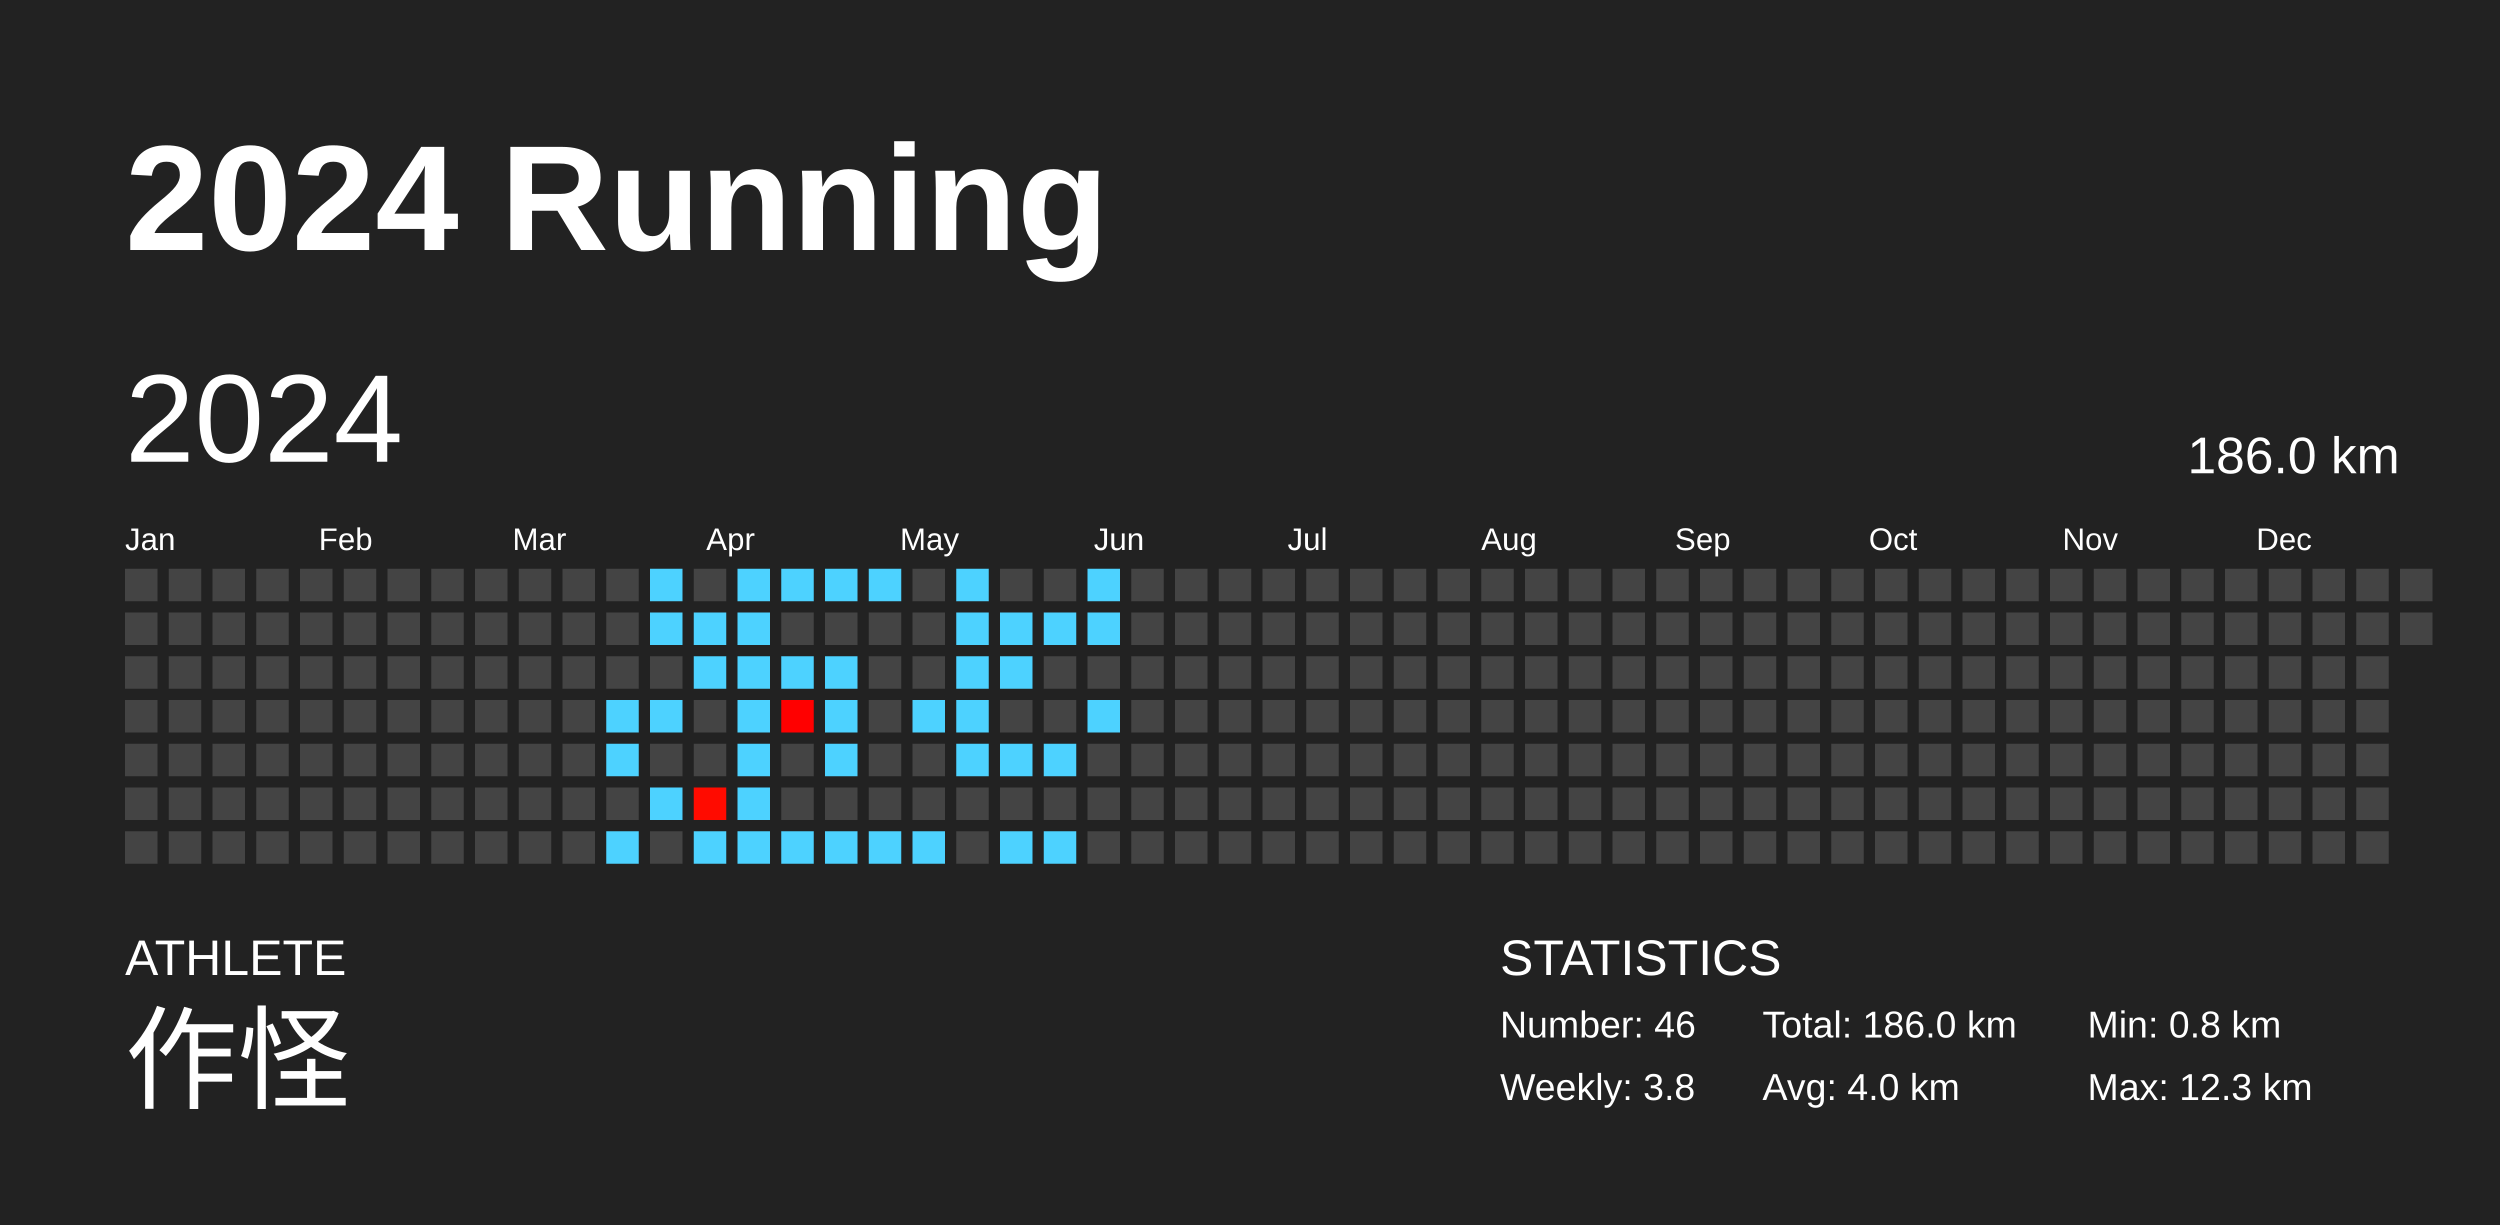
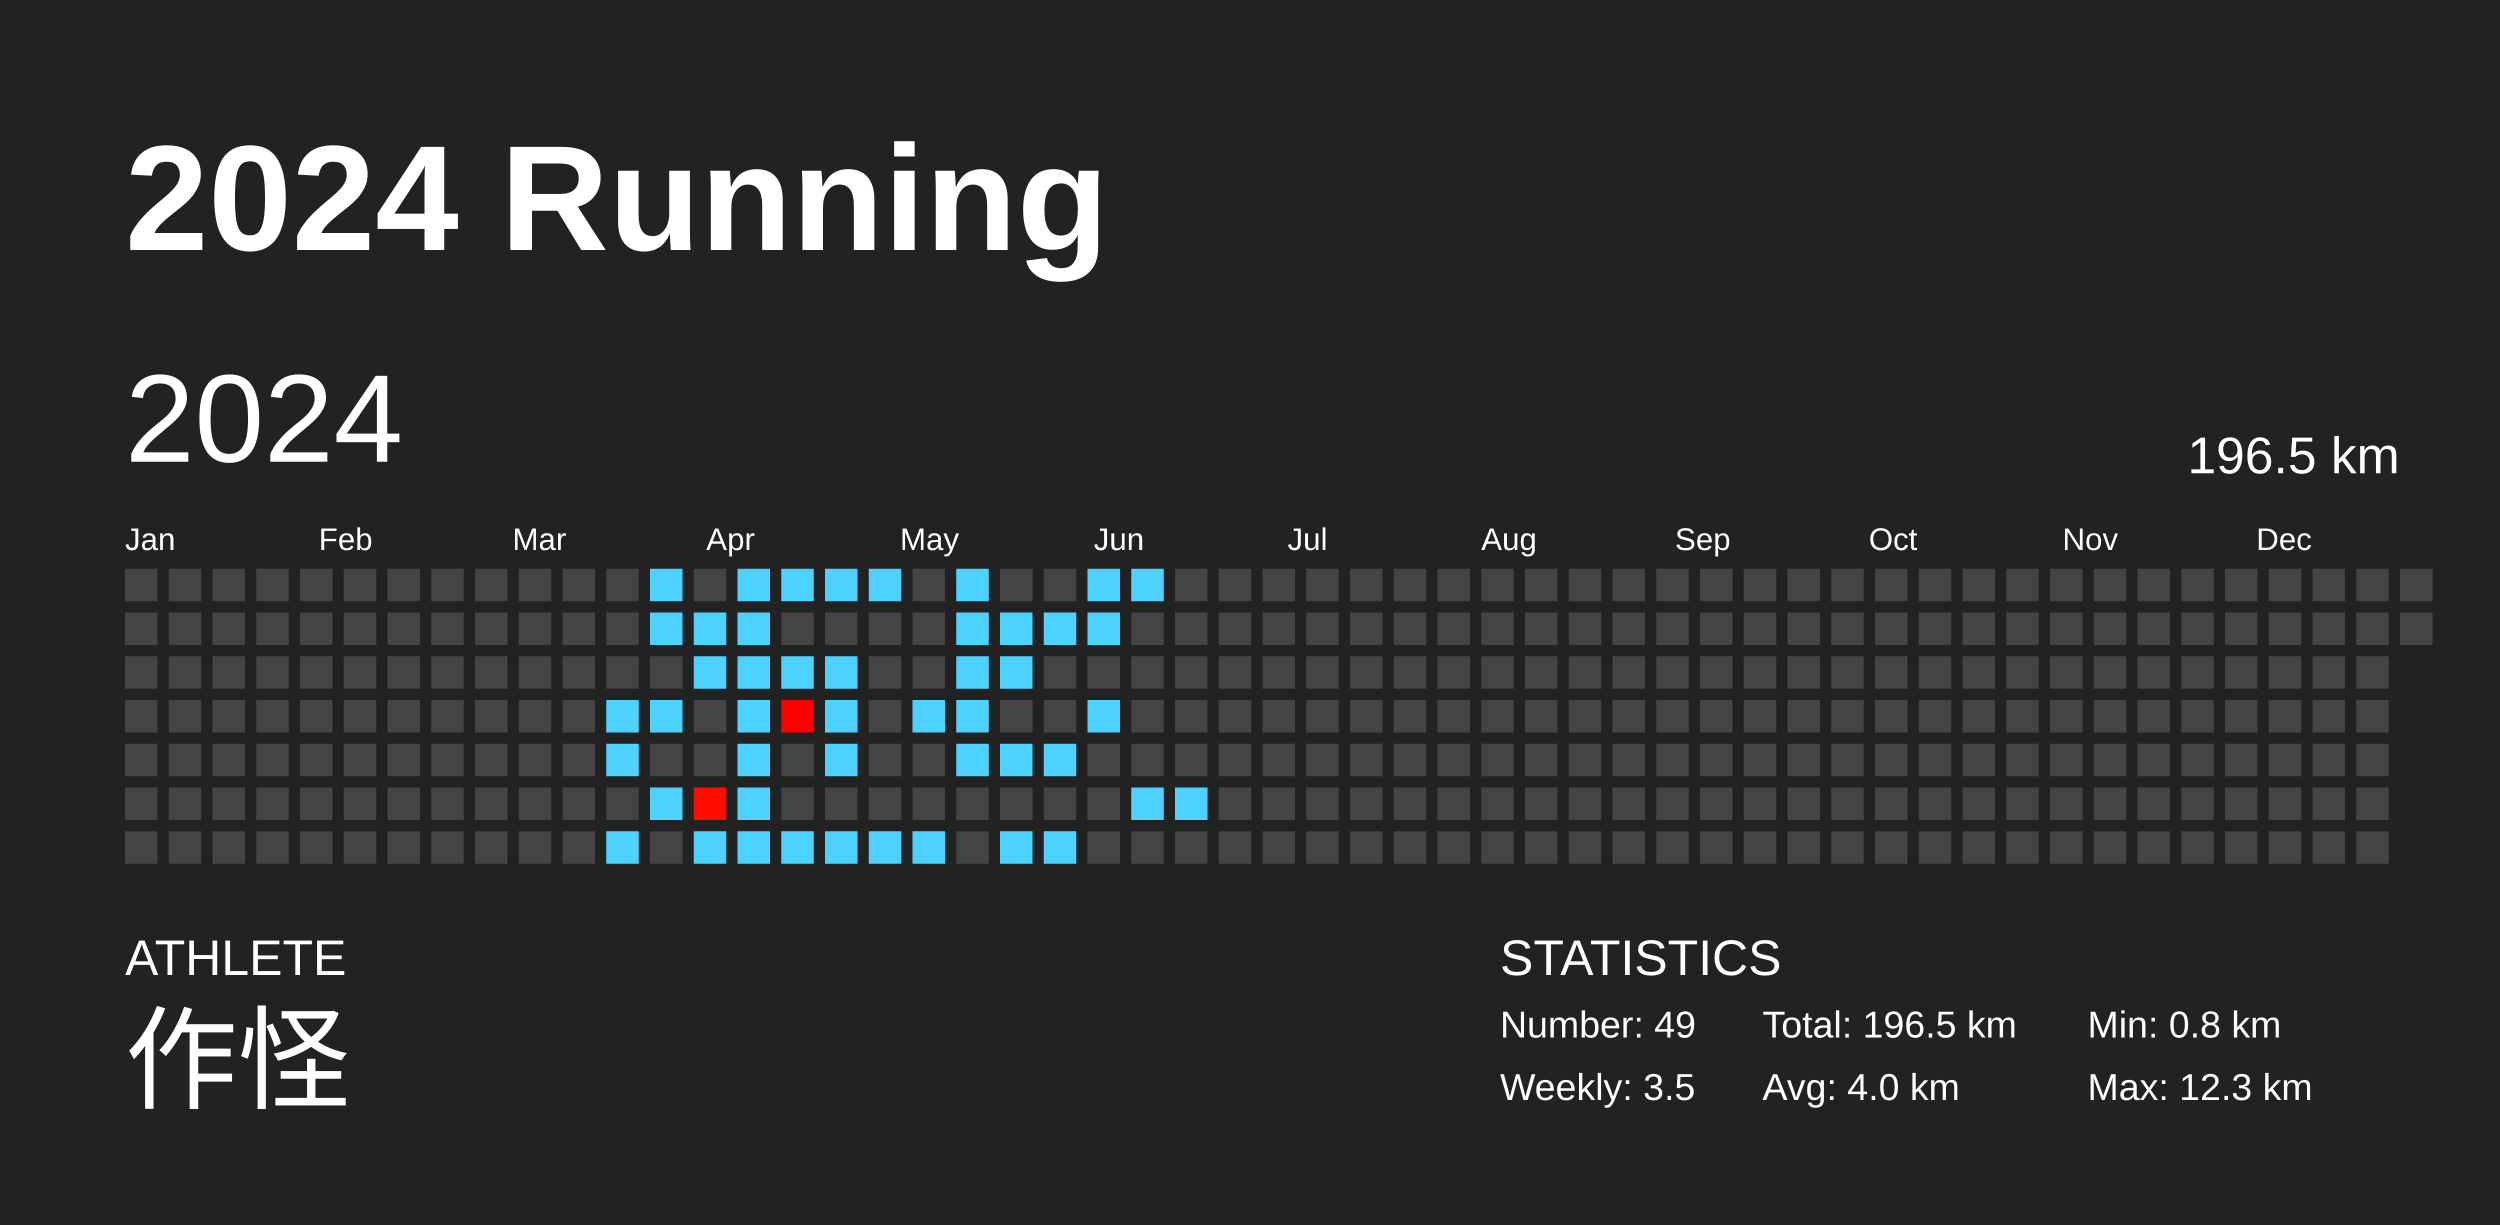
<svg xmlns="http://www.w3.org/2000/svg" baseProfile="full" height="98mm" version="1.1" viewBox="0,0,200,98" width="200mm">
  <defs />
  <rect fill="#222222" height="98" width="200" x="0" y="0" />
  <text fill="#FFFFFF" style="font-size:12px; font-family:Arial; font-weight:bold;" x="10" y="20">2024 Running</text>
  <text fill="#FFFFFF" style="font-size:4px; font-family:Arial" x="10" y="78">ATHLETE</text>
  <text fill="#FFFFFF" style="font-size:9px; font-family:Arial" x="10" y="88">作怪</text>
  <text fill="#FFFFFF" style="font-size:4px; font-family:Arial" x="120" y="78">STATISTICS</text>
-   <text fill="#FFFFFF" style="font-size:3px; font-family:Arial" x="120" y="83">Number: 46</text>
-   <text fill="#FFFFFF" style="font-size:3px; font-family:Arial" x="120" y="88">Weekly: 3.8</text>
-   <text fill="#FFFFFF" style="font-size:3px; font-family:Arial" x="141" y="83">Total: 186.0 km</text>
+   <text fill="#FFFFFF" style="font-size:3px; font-family:Arial" x="120" y="83">Number: 49</text>
+   <text fill="#FFFFFF" style="font-size:3px; font-family:Arial" x="120" y="88">Weekly: 3.5</text>
+   <text fill="#FFFFFF" style="font-size:3px; font-family:Arial" x="141" y="83">Total: 196.5 km</text>
  <text fill="#FFFFFF" style="font-size:3px; font-family:Arial" x="141" y="88">Avg: 4.0 km</text>
  <text fill="#FFFFFF" style="font-size:3px; font-family:Arial" x="167" y="83">Min: 0.8 km</text>
  <text fill="#FFFFFF" style="font-size:3px; font-family:Arial" x="167" y="88">Max: 12.3 km</text>
  <text dominant-baseline="hanging" fill="#FFFFFF" style="font-size:10.0px; font-family:Arial;" x="10" y="30">2024</text>
-   <text dominant-baseline="hanging" fill="#FFFFFF" style="font-size:4.125px; font-family:Arial;" x="175" y="35">186.0 km</text>
+   <text dominant-baseline="hanging" fill="#FFFFFF" style="font-size:4.125px; font-family:Arial;" x="175" y="35">196.5 km</text>
  <text fill="#FFFFFF" style="font-size:2.5px; font-family:Arial" x="10.0" y="44">Jan</text>
  <text fill="#FFFFFF" style="font-size:2.5px; font-family:Arial" x="25.5" y="44">Feb</text>
  <text fill="#FFFFFF" style="font-size:2.5px; font-family:Arial" x="41.0" y="44">Mar</text>
  <text fill="#FFFFFF" style="font-size:2.5px; font-family:Arial" x="56.5" y="44">Apr</text>
  <text fill="#FFFFFF" style="font-size:2.5px; font-family:Arial" x="72.0" y="44">May</text>
  <text fill="#FFFFFF" style="font-size:2.5px; font-family:Arial" x="87.5" y="44">Jun</text>
  <text fill="#FFFFFF" style="font-size:2.5px; font-family:Arial" x="103.0" y="44">Jul</text>
  <text fill="#FFFFFF" style="font-size:2.5px; font-family:Arial" x="118.5" y="44">Aug</text>
  <text fill="#FFFFFF" style="font-size:2.5px; font-family:Arial" x="134.0" y="44">Sep</text>
  <text fill="#FFFFFF" style="font-size:2.5px; font-family:Arial" x="149.5" y="44">Oct</text>
  <text fill="#FFFFFF" style="font-size:2.5px; font-family:Arial" x="165.0" y="44">Nov</text>
  <text fill="#FFFFFF" style="font-size:2.5px; font-family:Arial" x="180.5" y="44">Dec</text>
  <rect fill="#444444" height="2.6" width="2.6" x="10.0" y="45.5" />
  <rect fill="#444444" height="2.6" width="2.6" x="10.0" y="49.0" />
  <rect fill="#444444" height="2.6" width="2.6" x="10.0" y="52.5" />
  <rect fill="#444444" height="2.6" width="2.6" x="10.0" y="56.0" />
  <rect fill="#444444" height="2.6" width="2.6" x="10.0" y="59.5" />
  <rect fill="#444444" height="2.6" width="2.6" x="10.0" y="63.0" />
  <rect fill="#444444" height="2.6" width="2.6" x="10.0" y="66.5" />
  <rect fill="#444444" height="2.6" width="2.6" x="13.5" y="45.5" />
  <rect fill="#444444" height="2.6" width="2.6" x="13.5" y="49.0" />
  <rect fill="#444444" height="2.6" width="2.6" x="13.5" y="52.5" />
  <rect fill="#444444" height="2.6" width="2.6" x="13.5" y="56.0" />
  <rect fill="#444444" height="2.6" width="2.6" x="13.5" y="59.5" />
  <rect fill="#444444" height="2.6" width="2.6" x="13.5" y="63.0" />
  <rect fill="#444444" height="2.6" width="2.6" x="13.5" y="66.5" />
  <rect fill="#444444" height="2.6" width="2.6" x="17.0" y="45.5" />
  <rect fill="#444444" height="2.6" width="2.6" x="17.0" y="49.0" />
  <rect fill="#444444" height="2.6" width="2.6" x="17.0" y="52.5" />
  <rect fill="#444444" height="2.6" width="2.6" x="17.0" y="56.0" />
  <rect fill="#444444" height="2.6" width="2.6" x="17.0" y="59.5" />
  <rect fill="#444444" height="2.6" width="2.6" x="17.0" y="63.0" />
  <rect fill="#444444" height="2.6" width="2.6" x="17.0" y="66.5" />
  <rect fill="#444444" height="2.6" width="2.6" x="20.5" y="45.5" />
  <rect fill="#444444" height="2.6" width="2.6" x="20.5" y="49.0" />
  <rect fill="#444444" height="2.6" width="2.6" x="20.5" y="52.5" />
  <rect fill="#444444" height="2.6" width="2.6" x="20.5" y="56.0" />
  <rect fill="#444444" height="2.6" width="2.6" x="20.5" y="59.5" />
  <rect fill="#444444" height="2.6" width="2.6" x="20.5" y="63.0" />
  <rect fill="#444444" height="2.6" width="2.6" x="20.5" y="66.5" />
  <rect fill="#444444" height="2.6" width="2.6" x="24.0" y="45.5" />
  <rect fill="#444444" height="2.6" width="2.6" x="24.0" y="49.0" />
  <rect fill="#444444" height="2.6" width="2.6" x="24.0" y="52.5" />
  <rect fill="#444444" height="2.6" width="2.6" x="24.0" y="56.0" />
  <rect fill="#444444" height="2.6" width="2.6" x="24.0" y="59.5" />
  <rect fill="#444444" height="2.6" width="2.6" x="24.0" y="63.0" />
  <rect fill="#444444" height="2.6" width="2.6" x="24.0" y="66.5" />
  <rect fill="#444444" height="2.6" width="2.6" x="27.5" y="45.5" />
  <rect fill="#444444" height="2.6" width="2.6" x="27.5" y="49.0" />
  <rect fill="#444444" height="2.6" width="2.6" x="27.5" y="52.5" />
  <rect fill="#444444" height="2.6" width="2.6" x="27.5" y="56.0" />
  <rect fill="#444444" height="2.6" width="2.6" x="27.5" y="59.5" />
  <rect fill="#444444" height="2.6" width="2.6" x="27.5" y="63.0" />
  <rect fill="#444444" height="2.6" width="2.6" x="27.5" y="66.5" />
  <rect fill="#444444" height="2.6" width="2.6" x="31.0" y="45.5" />
  <rect fill="#444444" height="2.6" width="2.6" x="31.0" y="49.0" />
  <rect fill="#444444" height="2.6" width="2.6" x="31.0" y="52.5" />
  <rect fill="#444444" height="2.6" width="2.6" x="31.0" y="56.0" />
  <rect fill="#444444" height="2.6" width="2.6" x="31.0" y="59.5" />
  <rect fill="#444444" height="2.6" width="2.6" x="31.0" y="63.0" />
  <rect fill="#444444" height="2.6" width="2.6" x="31.0" y="66.5" />
  <rect fill="#444444" height="2.6" width="2.6" x="34.5" y="45.5" />
  <rect fill="#444444" height="2.6" width="2.6" x="34.5" y="49.0" />
  <rect fill="#444444" height="2.6" width="2.6" x="34.5" y="52.5" />
  <rect fill="#444444" height="2.6" width="2.6" x="34.5" y="56.0" />
  <rect fill="#444444" height="2.6" width="2.6" x="34.5" y="59.5" />
  <rect fill="#444444" height="2.6" width="2.6" x="34.5" y="63.0" />
  <rect fill="#444444" height="2.6" width="2.6" x="34.5" y="66.5" />
  <rect fill="#444444" height="2.6" width="2.6" x="38.0" y="45.5" />
  <rect fill="#444444" height="2.6" width="2.6" x="38.0" y="49.0" />
  <rect fill="#444444" height="2.6" width="2.6" x="38.0" y="52.5" />
  <rect fill="#444444" height="2.6" width="2.6" x="38.0" y="56.0" />
  <rect fill="#444444" height="2.6" width="2.6" x="38.0" y="59.5" />
  <rect fill="#444444" height="2.6" width="2.6" x="38.0" y="63.0" />
  <rect fill="#444444" height="2.6" width="2.6" x="38.0" y="66.5" />
  <rect fill="#444444" height="2.6" width="2.6" x="41.5" y="45.5" />
  <rect fill="#444444" height="2.6" width="2.6" x="41.5" y="49.0" />
  <rect fill="#444444" height="2.6" width="2.6" x="41.5" y="52.5" />
  <rect fill="#444444" height="2.6" width="2.6" x="41.5" y="56.0" />
  <rect fill="#444444" height="2.6" width="2.6" x="41.5" y="59.5" />
  <rect fill="#444444" height="2.6" width="2.6" x="41.5" y="63.0" />
  <rect fill="#444444" height="2.6" width="2.6" x="41.5" y="66.5" />
  <rect fill="#444444" height="2.6" width="2.6" x="45.0" y="45.5" />
  <rect fill="#444444" height="2.6" width="2.6" x="45.0" y="49.0" />
  <rect fill="#444444" height="2.6" width="2.6" x="45.0" y="52.5" />
  <rect fill="#444444" height="2.6" width="2.6" x="45.0" y="56.0" />
  <rect fill="#444444" height="2.6" width="2.6" x="45.0" y="59.5" />
  <rect fill="#444444" height="2.6" width="2.6" x="45.0" y="63.0" />
  <rect fill="#444444" height="2.6" width="2.6" x="45.0" y="66.5" />
  <rect fill="#444444" height="2.6" width="2.6" x="48.5" y="45.5" />
  <rect fill="#444444" height="2.6" width="2.6" x="48.5" y="49.0" />
  <rect fill="#444444" height="2.6" width="2.6" x="48.5" y="52.5" />
  <rect fill="#4dd2ff" height="2.6" width="2.6" x="48.5" y="56.0" />
  <rect fill="#4dd2ff" height="2.6" width="2.6" x="48.5" y="59.5" />
  <rect fill="#444444" height="2.6" width="2.6" x="48.5" y="63.0" />
  <rect fill="#4dd2ff" height="2.6" width="2.6" x="48.5" y="66.5" />
  <rect fill="#4dd2ff" height="2.6" width="2.6" x="52.0" y="45.5" />
  <rect fill="#4dd2ff" height="2.6" width="2.6" x="52.0" y="49.0" />
  <rect fill="#444444" height="2.6" width="2.6" x="52.0" y="52.5" />
  <rect fill="#4dd2ff" height="2.6" width="2.6" x="52.0" y="56.0" />
  <rect fill="#444444" height="2.6" width="2.6" x="52.0" y="59.5" />
  <rect fill="#4dd2ff" height="2.6" width="2.6" x="52.0" y="63.0" />
  <rect fill="#444444" height="2.6" width="2.6" x="52.0" y="66.5" />
  <rect fill="#444444" height="2.6" width="2.6" x="55.5" y="45.5" />
  <rect fill="#4dd2ff" height="2.6" width="2.6" x="55.5" y="49.0" />
  <rect fill="#4dd2ff" height="2.6" width="2.6" x="55.5" y="52.5" />
  <rect fill="#444444" height="2.6" width="2.6" x="55.5" y="56.0" />
  <rect fill="#444444" height="2.6" width="2.6" x="55.5" y="59.5" />
  <rect fill="#ff0b00" height="2.6" width="2.6" x="55.5" y="63.0" />
  <rect fill="#4dd2ff" height="2.6" width="2.6" x="55.5" y="66.5" />
  <rect fill="#4dd2ff" height="2.6" width="2.6" x="59.0" y="45.5" />
  <rect fill="#4dd2ff" height="2.6" width="2.6" x="59.0" y="49.0" />
  <rect fill="#4dd2ff" height="2.6" width="2.6" x="59.0" y="52.5" />
  <rect fill="#4dd2ff" height="2.6" width="2.6" x="59.0" y="56.0" />
  <rect fill="#4dd2ff" height="2.6" width="2.6" x="59.0" y="59.5" />
  <rect fill="#4dd2ff" height="2.6" width="2.6" x="59.0" y="63.0" />
  <rect fill="#4dd2ff" height="2.6" width="2.6" x="59.0" y="66.5" />
  <rect fill="#4dd2ff" height="2.6" width="2.6" x="62.5" y="45.5" />
  <rect fill="#444444" height="2.6" width="2.6" x="62.5" y="49.0" />
  <rect fill="#4dd2ff" height="2.6" width="2.6" x="62.5" y="52.5" />
  <rect fill="#ff0000" height="2.6" width="2.6" x="62.5" y="56.0" />
  <rect fill="#444444" height="2.6" width="2.6" x="62.5" y="59.5" />
  <rect fill="#444444" height="2.6" width="2.6" x="62.5" y="63.0" />
  <rect fill="#4dd2ff" height="2.6" width="2.6" x="62.5" y="66.5" />
  <rect fill="#4dd2ff" height="2.6" width="2.6" x="66.0" y="45.5" />
  <rect fill="#444444" height="2.6" width="2.6" x="66.0" y="49.0" />
  <rect fill="#4dd2ff" height="2.6" width="2.6" x="66.0" y="52.5" />
  <rect fill="#4dd2ff" height="2.6" width="2.6" x="66.0" y="56.0" />
  <rect fill="#4dd2ff" height="2.6" width="2.6" x="66.0" y="59.5" />
  <rect fill="#444444" height="2.6" width="2.6" x="66.0" y="63.0" />
  <rect fill="#4dd2ff" height="2.6" width="2.6" x="66.0" y="66.5" />
  <rect fill="#4dd2ff" height="2.6" width="2.6" x="69.5" y="45.5" />
  <rect fill="#444444" height="2.6" width="2.6" x="69.5" y="49.0" />
  <rect fill="#444444" height="2.6" width="2.6" x="69.5" y="52.5" />
  <rect fill="#444444" height="2.6" width="2.6" x="69.5" y="56.0" />
  <rect fill="#444444" height="2.6" width="2.6" x="69.5" y="59.5" />
  <rect fill="#444444" height="2.6" width="2.6" x="69.5" y="63.0" />
  <rect fill="#4dd2ff" height="2.6" width="2.6" x="69.5" y="66.5" />
  <rect fill="#444444" height="2.6" width="2.6" x="73.0" y="45.5" />
  <rect fill="#444444" height="2.6" width="2.6" x="73.0" y="49.0" />
  <rect fill="#444444" height="2.6" width="2.6" x="73.0" y="52.5" />
  <rect fill="#4dd2ff" height="2.6" width="2.6" x="73.0" y="56.0" />
  <rect fill="#444444" height="2.6" width="2.6" x="73.0" y="59.5" />
  <rect fill="#444444" height="2.6" width="2.6" x="73.0" y="63.0" />
  <rect fill="#4dd2ff" height="2.6" width="2.6" x="73.0" y="66.5" />
  <rect fill="#4dd2ff" height="2.6" width="2.6" x="76.5" y="45.5" />
  <rect fill="#4dd2ff" height="2.6" width="2.6" x="76.5" y="49.0" />
  <rect fill="#4dd2ff" height="2.6" width="2.6" x="76.5" y="52.5" />
  <rect fill="#4dd2ff" height="2.6" width="2.6" x="76.5" y="56.0" />
  <rect fill="#4dd2ff" height="2.6" width="2.6" x="76.5" y="59.5" />
  <rect fill="#444444" height="2.6" width="2.6" x="76.5" y="63.0" />
  <rect fill="#444444" height="2.6" width="2.6" x="76.5" y="66.5" />
  <rect fill="#444444" height="2.6" width="2.6" x="80.0" y="45.5" />
  <rect fill="#4dd2ff" height="2.6" width="2.6" x="80.0" y="49.0" />
  <rect fill="#4dd2ff" height="2.6" width="2.6" x="80.0" y="52.5" />
  <rect fill="#444444" height="2.6" width="2.6" x="80.0" y="56.0" />
  <rect fill="#4dd2ff" height="2.6" width="2.6" x="80.0" y="59.5" />
  <rect fill="#444444" height="2.6" width="2.6" x="80.0" y="63.0" />
  <rect fill="#4dd2ff" height="2.6" width="2.6" x="80.0" y="66.5" />
  <rect fill="#444444" height="2.6" width="2.6" x="83.5" y="45.5" />
  <rect fill="#4dd2ff" height="2.6" width="2.6" x="83.5" y="49.0" />
  <rect fill="#444444" height="2.6" width="2.6" x="83.5" y="52.5" />
  <rect fill="#444444" height="2.6" width="2.6" x="83.5" y="56.0" />
  <rect fill="#4dd2ff" height="2.6" width="2.6" x="83.5" y="59.5" />
  <rect fill="#444444" height="2.6" width="2.6" x="83.5" y="63.0" />
  <rect fill="#4dd2ff" height="2.6" width="2.6" x="83.5" y="66.5" />
  <rect fill="#4dd2ff" height="2.6" width="2.6" x="87.0" y="45.5" />
  <rect fill="#4dd2ff" height="2.6" width="2.6" x="87.0" y="49.0" />
  <rect fill="#444444" height="2.6" width="2.6" x="87.0" y="52.5" />
  <rect fill="#4dd2ff" height="2.6" width="2.6" x="87.0" y="56.0" />
  <rect fill="#444444" height="2.6" width="2.6" x="87.0" y="59.5" />
  <rect fill="#444444" height="2.6" width="2.6" x="87.0" y="63.0" />
  <rect fill="#444444" height="2.6" width="2.6" x="87.0" y="66.5" />
-   <rect fill="#444444" height="2.6" width="2.6" x="90.5" y="45.5" />
+   <rect fill="#4dd2ff" height="2.6" width="2.6" x="90.5" y="45.5" />
  <rect fill="#444444" height="2.6" width="2.6" x="90.5" y="49.0" />
  <rect fill="#444444" height="2.6" width="2.6" x="90.5" y="52.5" />
  <rect fill="#444444" height="2.6" width="2.6" x="90.5" y="56.0" />
  <rect fill="#444444" height="2.6" width="2.6" x="90.5" y="59.5" />
-   <rect fill="#444444" height="2.6" width="2.6" x="90.5" y="63.0" />
+   <rect fill="#4dd2ff" height="2.6" width="2.6" x="90.5" y="63.0" />
  <rect fill="#444444" height="2.6" width="2.6" x="90.5" y="66.5" />
  <rect fill="#444444" height="2.6" width="2.6" x="94.0" y="45.5" />
  <rect fill="#444444" height="2.6" width="2.6" x="94.0" y="49.0" />
  <rect fill="#444444" height="2.6" width="2.6" x="94.0" y="52.5" />
  <rect fill="#444444" height="2.6" width="2.6" x="94.0" y="56.0" />
  <rect fill="#444444" height="2.6" width="2.6" x="94.0" y="59.5" />
-   <rect fill="#444444" height="2.6" width="2.6" x="94.0" y="63.0" />
+   <rect fill="#4dd2ff" height="2.6" width="2.6" x="94.0" y="63.0" />
  <rect fill="#444444" height="2.6" width="2.6" x="94.0" y="66.5" />
  <rect fill="#444444" height="2.6" width="2.6" x="97.5" y="45.5" />
  <rect fill="#444444" height="2.6" width="2.6" x="97.5" y="49.0" />
  <rect fill="#444444" height="2.6" width="2.6" x="97.5" y="52.5" />
  <rect fill="#444444" height="2.6" width="2.6" x="97.5" y="56.0" />
  <rect fill="#444444" height="2.6" width="2.6" x="97.5" y="59.5" />
  <rect fill="#444444" height="2.6" width="2.6" x="97.5" y="63.0" />
  <rect fill="#444444" height="2.6" width="2.6" x="97.5" y="66.5" />
  <rect fill="#444444" height="2.6" width="2.6" x="101.0" y="45.5" />
  <rect fill="#444444" height="2.6" width="2.6" x="101.0" y="49.0" />
  <rect fill="#444444" height="2.6" width="2.6" x="101.0" y="52.5" />
  <rect fill="#444444" height="2.6" width="2.6" x="101.0" y="56.0" />
  <rect fill="#444444" height="2.6" width="2.6" x="101.0" y="59.5" />
  <rect fill="#444444" height="2.6" width="2.6" x="101.0" y="63.0" />
  <rect fill="#444444" height="2.6" width="2.6" x="101.0" y="66.5" />
  <rect fill="#444444" height="2.6" width="2.6" x="104.5" y="45.5" />
  <rect fill="#444444" height="2.6" width="2.6" x="104.5" y="49.0" />
  <rect fill="#444444" height="2.6" width="2.6" x="104.5" y="52.5" />
  <rect fill="#444444" height="2.6" width="2.6" x="104.5" y="56.0" />
  <rect fill="#444444" height="2.6" width="2.6" x="104.5" y="59.5" />
  <rect fill="#444444" height="2.6" width="2.6" x="104.5" y="63.0" />
  <rect fill="#444444" height="2.6" width="2.6" x="104.5" y="66.5" />
  <rect fill="#444444" height="2.6" width="2.6" x="108.0" y="45.5" />
  <rect fill="#444444" height="2.6" width="2.6" x="108.0" y="49.0" />
  <rect fill="#444444" height="2.6" width="2.6" x="108.0" y="52.5" />
  <rect fill="#444444" height="2.6" width="2.6" x="108.0" y="56.0" />
  <rect fill="#444444" height="2.6" width="2.6" x="108.0" y="59.5" />
  <rect fill="#444444" height="2.6" width="2.6" x="108.0" y="63.0" />
  <rect fill="#444444" height="2.6" width="2.6" x="108.0" y="66.5" />
  <rect fill="#444444" height="2.6" width="2.6" x="111.5" y="45.5" />
  <rect fill="#444444" height="2.6" width="2.6" x="111.5" y="49.0" />
  <rect fill="#444444" height="2.6" width="2.6" x="111.5" y="52.5" />
  <rect fill="#444444" height="2.6" width="2.6" x="111.5" y="56.0" />
  <rect fill="#444444" height="2.6" width="2.6" x="111.5" y="59.5" />
  <rect fill="#444444" height="2.6" width="2.6" x="111.5" y="63.0" />
  <rect fill="#444444" height="2.6" width="2.6" x="111.5" y="66.5" />
  <rect fill="#444444" height="2.6" width="2.6" x="115.0" y="45.5" />
  <rect fill="#444444" height="2.6" width="2.6" x="115.0" y="49.0" />
  <rect fill="#444444" height="2.6" width="2.6" x="115.0" y="52.5" />
  <rect fill="#444444" height="2.6" width="2.6" x="115.0" y="56.0" />
  <rect fill="#444444" height="2.6" width="2.6" x="115.0" y="59.5" />
  <rect fill="#444444" height="2.6" width="2.6" x="115.0" y="63.0" />
  <rect fill="#444444" height="2.6" width="2.6" x="115.0" y="66.5" />
  <rect fill="#444444" height="2.6" width="2.6" x="118.5" y="45.5" />
  <rect fill="#444444" height="2.6" width="2.6" x="118.5" y="49.0" />
  <rect fill="#444444" height="2.6" width="2.6" x="118.5" y="52.5" />
  <rect fill="#444444" height="2.6" width="2.6" x="118.5" y="56.0" />
  <rect fill="#444444" height="2.6" width="2.6" x="118.5" y="59.5" />
  <rect fill="#444444" height="2.6" width="2.6" x="118.5" y="63.0" />
  <rect fill="#444444" height="2.6" width="2.6" x="118.5" y="66.5" />
  <rect fill="#444444" height="2.6" width="2.6" x="122.0" y="45.5" />
  <rect fill="#444444" height="2.6" width="2.6" x="122.0" y="49.0" />
  <rect fill="#444444" height="2.6" width="2.6" x="122.0" y="52.5" />
  <rect fill="#444444" height="2.6" width="2.6" x="122.0" y="56.0" />
  <rect fill="#444444" height="2.6" width="2.6" x="122.0" y="59.5" />
  <rect fill="#444444" height="2.6" width="2.6" x="122.0" y="63.0" />
  <rect fill="#444444" height="2.6" width="2.6" x="122.0" y="66.5" />
  <rect fill="#444444" height="2.6" width="2.6" x="125.5" y="45.5" />
  <rect fill="#444444" height="2.6" width="2.6" x="125.5" y="49.0" />
  <rect fill="#444444" height="2.6" width="2.6" x="125.5" y="52.5" />
  <rect fill="#444444" height="2.6" width="2.6" x="125.5" y="56.0" />
  <rect fill="#444444" height="2.6" width="2.6" x="125.5" y="59.5" />
  <rect fill="#444444" height="2.6" width="2.6" x="125.5" y="63.0" />
  <rect fill="#444444" height="2.6" width="2.6" x="125.5" y="66.5" />
  <rect fill="#444444" height="2.6" width="2.6" x="129.0" y="45.5" />
  <rect fill="#444444" height="2.6" width="2.6" x="129.0" y="49.0" />
  <rect fill="#444444" height="2.6" width="2.6" x="129.0" y="52.5" />
  <rect fill="#444444" height="2.6" width="2.6" x="129.0" y="56.0" />
  <rect fill="#444444" height="2.6" width="2.6" x="129.0" y="59.5" />
  <rect fill="#444444" height="2.6" width="2.6" x="129.0" y="63.0" />
  <rect fill="#444444" height="2.6" width="2.6" x="129.0" y="66.5" />
  <rect fill="#444444" height="2.6" width="2.6" x="132.5" y="45.5" />
  <rect fill="#444444" height="2.6" width="2.6" x="132.5" y="49.0" />
  <rect fill="#444444" height="2.6" width="2.6" x="132.5" y="52.5" />
  <rect fill="#444444" height="2.6" width="2.6" x="132.5" y="56.0" />
  <rect fill="#444444" height="2.6" width="2.6" x="132.5" y="59.5" />
  <rect fill="#444444" height="2.6" width="2.6" x="132.5" y="63.0" />
  <rect fill="#444444" height="2.6" width="2.6" x="132.5" y="66.5" />
  <rect fill="#444444" height="2.6" width="2.6" x="136.0" y="45.5" />
  <rect fill="#444444" height="2.6" width="2.6" x="136.0" y="49.0" />
  <rect fill="#444444" height="2.6" width="2.6" x="136.0" y="52.5" />
  <rect fill="#444444" height="2.6" width="2.6" x="136.0" y="56.0" />
  <rect fill="#444444" height="2.6" width="2.6" x="136.0" y="59.5" />
  <rect fill="#444444" height="2.6" width="2.6" x="136.0" y="63.0" />
  <rect fill="#444444" height="2.6" width="2.6" x="136.0" y="66.5" />
  <rect fill="#444444" height="2.6" width="2.6" x="139.5" y="45.5" />
  <rect fill="#444444" height="2.6" width="2.6" x="139.5" y="49.0" />
  <rect fill="#444444" height="2.6" width="2.6" x="139.5" y="52.5" />
  <rect fill="#444444" height="2.6" width="2.6" x="139.5" y="56.0" />
  <rect fill="#444444" height="2.6" width="2.6" x="139.5" y="59.5" />
  <rect fill="#444444" height="2.6" width="2.6" x="139.5" y="63.0" />
  <rect fill="#444444" height="2.6" width="2.6" x="139.5" y="66.5" />
  <rect fill="#444444" height="2.6" width="2.6" x="143.0" y="45.5" />
  <rect fill="#444444" height="2.6" width="2.6" x="143.0" y="49.0" />
  <rect fill="#444444" height="2.6" width="2.6" x="143.0" y="52.5" />
  <rect fill="#444444" height="2.6" width="2.6" x="143.0" y="56.0" />
  <rect fill="#444444" height="2.6" width="2.6" x="143.0" y="59.5" />
  <rect fill="#444444" height="2.6" width="2.6" x="143.0" y="63.0" />
  <rect fill="#444444" height="2.6" width="2.6" x="143.0" y="66.5" />
  <rect fill="#444444" height="2.6" width="2.6" x="146.5" y="45.5" />
  <rect fill="#444444" height="2.6" width="2.6" x="146.5" y="49.0" />
  <rect fill="#444444" height="2.6" width="2.6" x="146.5" y="52.5" />
  <rect fill="#444444" height="2.6" width="2.6" x="146.5" y="56.0" />
  <rect fill="#444444" height="2.6" width="2.6" x="146.5" y="59.5" />
  <rect fill="#444444" height="2.6" width="2.6" x="146.5" y="63.0" />
  <rect fill="#444444" height="2.6" width="2.6" x="146.5" y="66.5" />
  <rect fill="#444444" height="2.6" width="2.6" x="150.0" y="45.5" />
  <rect fill="#444444" height="2.6" width="2.6" x="150.0" y="49.0" />
  <rect fill="#444444" height="2.6" width="2.6" x="150.0" y="52.5" />
  <rect fill="#444444" height="2.6" width="2.6" x="150.0" y="56.0" />
  <rect fill="#444444" height="2.6" width="2.6" x="150.0" y="59.5" />
  <rect fill="#444444" height="2.6" width="2.6" x="150.0" y="63.0" />
  <rect fill="#444444" height="2.6" width="2.6" x="150.0" y="66.5" />
  <rect fill="#444444" height="2.6" width="2.6" x="153.5" y="45.5" />
  <rect fill="#444444" height="2.6" width="2.6" x="153.5" y="49.0" />
  <rect fill="#444444" height="2.6" width="2.6" x="153.5" y="52.5" />
  <rect fill="#444444" height="2.6" width="2.6" x="153.5" y="56.0" />
  <rect fill="#444444" height="2.6" width="2.6" x="153.5" y="59.5" />
  <rect fill="#444444" height="2.6" width="2.6" x="153.5" y="63.0" />
  <rect fill="#444444" height="2.6" width="2.6" x="153.5" y="66.5" />
  <rect fill="#444444" height="2.6" width="2.6" x="157.0" y="45.5" />
  <rect fill="#444444" height="2.6" width="2.6" x="157.0" y="49.0" />
  <rect fill="#444444" height="2.6" width="2.6" x="157.0" y="52.5" />
  <rect fill="#444444" height="2.6" width="2.6" x="157.0" y="56.0" />
  <rect fill="#444444" height="2.6" width="2.6" x="157.0" y="59.5" />
  <rect fill="#444444" height="2.6" width="2.6" x="157.0" y="63.0" />
  <rect fill="#444444" height="2.6" width="2.6" x="157.0" y="66.5" />
  <rect fill="#444444" height="2.6" width="2.6" x="160.5" y="45.5" />
  <rect fill="#444444" height="2.6" width="2.6" x="160.5" y="49.0" />
  <rect fill="#444444" height="2.6" width="2.6" x="160.5" y="52.5" />
  <rect fill="#444444" height="2.6" width="2.6" x="160.5" y="56.0" />
  <rect fill="#444444" height="2.6" width="2.6" x="160.5" y="59.5" />
  <rect fill="#444444" height="2.6" width="2.6" x="160.5" y="63.0" />
  <rect fill="#444444" height="2.6" width="2.6" x="160.5" y="66.5" />
  <rect fill="#444444" height="2.6" width="2.6" x="164.0" y="45.5" />
  <rect fill="#444444" height="2.6" width="2.6" x="164.0" y="49.0" />
  <rect fill="#444444" height="2.6" width="2.6" x="164.0" y="52.5" />
  <rect fill="#444444" height="2.6" width="2.6" x="164.0" y="56.0" />
  <rect fill="#444444" height="2.6" width="2.6" x="164.0" y="59.5" />
  <rect fill="#444444" height="2.6" width="2.6" x="164.0" y="63.0" />
  <rect fill="#444444" height="2.6" width="2.6" x="164.0" y="66.5" />
  <rect fill="#444444" height="2.6" width="2.6" x="167.5" y="45.5" />
  <rect fill="#444444" height="2.6" width="2.6" x="167.5" y="49.0" />
  <rect fill="#444444" height="2.6" width="2.6" x="167.5" y="52.5" />
  <rect fill="#444444" height="2.6" width="2.6" x="167.5" y="56.0" />
  <rect fill="#444444" height="2.6" width="2.6" x="167.5" y="59.5" />
  <rect fill="#444444" height="2.6" width="2.6" x="167.5" y="63.0" />
  <rect fill="#444444" height="2.6" width="2.6" x="167.5" y="66.5" />
  <rect fill="#444444" height="2.6" width="2.6" x="171.0" y="45.5" />
  <rect fill="#444444" height="2.6" width="2.6" x="171.0" y="49.0" />
  <rect fill="#444444" height="2.6" width="2.6" x="171.0" y="52.5" />
  <rect fill="#444444" height="2.6" width="2.6" x="171.0" y="56.0" />
  <rect fill="#444444" height="2.6" width="2.6" x="171.0" y="59.5" />
  <rect fill="#444444" height="2.6" width="2.6" x="171.0" y="63.0" />
  <rect fill="#444444" height="2.6" width="2.6" x="171.0" y="66.5" />
  <rect fill="#444444" height="2.6" width="2.6" x="174.5" y="45.5" />
  <rect fill="#444444" height="2.6" width="2.6" x="174.5" y="49.0" />
  <rect fill="#444444" height="2.6" width="2.6" x="174.5" y="52.5" />
  <rect fill="#444444" height="2.6" width="2.6" x="174.5" y="56.0" />
  <rect fill="#444444" height="2.6" width="2.6" x="174.5" y="59.5" />
  <rect fill="#444444" height="2.6" width="2.6" x="174.5" y="63.0" />
  <rect fill="#444444" height="2.6" width="2.6" x="174.5" y="66.5" />
  <rect fill="#444444" height="2.6" width="2.6" x="178.0" y="45.5" />
  <rect fill="#444444" height="2.6" width="2.6" x="178.0" y="49.0" />
  <rect fill="#444444" height="2.6" width="2.6" x="178.0" y="52.5" />
  <rect fill="#444444" height="2.6" width="2.6" x="178.0" y="56.0" />
  <rect fill="#444444" height="2.6" width="2.6" x="178.0" y="59.5" />
  <rect fill="#444444" height="2.6" width="2.6" x="178.0" y="63.0" />
  <rect fill="#444444" height="2.6" width="2.6" x="178.0" y="66.5" />
  <rect fill="#444444" height="2.6" width="2.6" x="181.5" y="45.5" />
  <rect fill="#444444" height="2.6" width="2.6" x="181.5" y="49.0" />
  <rect fill="#444444" height="2.6" width="2.6" x="181.5" y="52.5" />
  <rect fill="#444444" height="2.6" width="2.6" x="181.5" y="56.0" />
  <rect fill="#444444" height="2.6" width="2.6" x="181.5" y="59.5" />
  <rect fill="#444444" height="2.6" width="2.6" x="181.5" y="63.0" />
  <rect fill="#444444" height="2.6" width="2.6" x="181.5" y="66.5" />
  <rect fill="#444444" height="2.6" width="2.6" x="185.0" y="45.5" />
  <rect fill="#444444" height="2.6" width="2.6" x="185.0" y="49.0" />
  <rect fill="#444444" height="2.6" width="2.6" x="185.0" y="52.5" />
  <rect fill="#444444" height="2.6" width="2.6" x="185.0" y="56.0" />
  <rect fill="#444444" height="2.6" width="2.6" x="185.0" y="59.5" />
  <rect fill="#444444" height="2.6" width="2.6" x="185.0" y="63.0" />
  <rect fill="#444444" height="2.6" width="2.6" x="185.0" y="66.5" />
  <rect fill="#444444" height="2.6" width="2.6" x="188.5" y="45.5" />
  <rect fill="#444444" height="2.6" width="2.6" x="188.5" y="49.0" />
  <rect fill="#444444" height="2.6" width="2.6" x="188.5" y="52.5" />
  <rect fill="#444444" height="2.6" width="2.6" x="188.5" y="56.0" />
  <rect fill="#444444" height="2.6" width="2.6" x="188.5" y="59.5" />
  <rect fill="#444444" height="2.6" width="2.6" x="188.5" y="63.0" />
  <rect fill="#444444" height="2.6" width="2.6" x="188.5" y="66.5" />
  <rect fill="#444444" height="2.6" width="2.6" x="192.0" y="45.5" />
  <rect fill="#444444" height="2.6" width="2.6" x="192.0" y="49.0" />
</svg>
